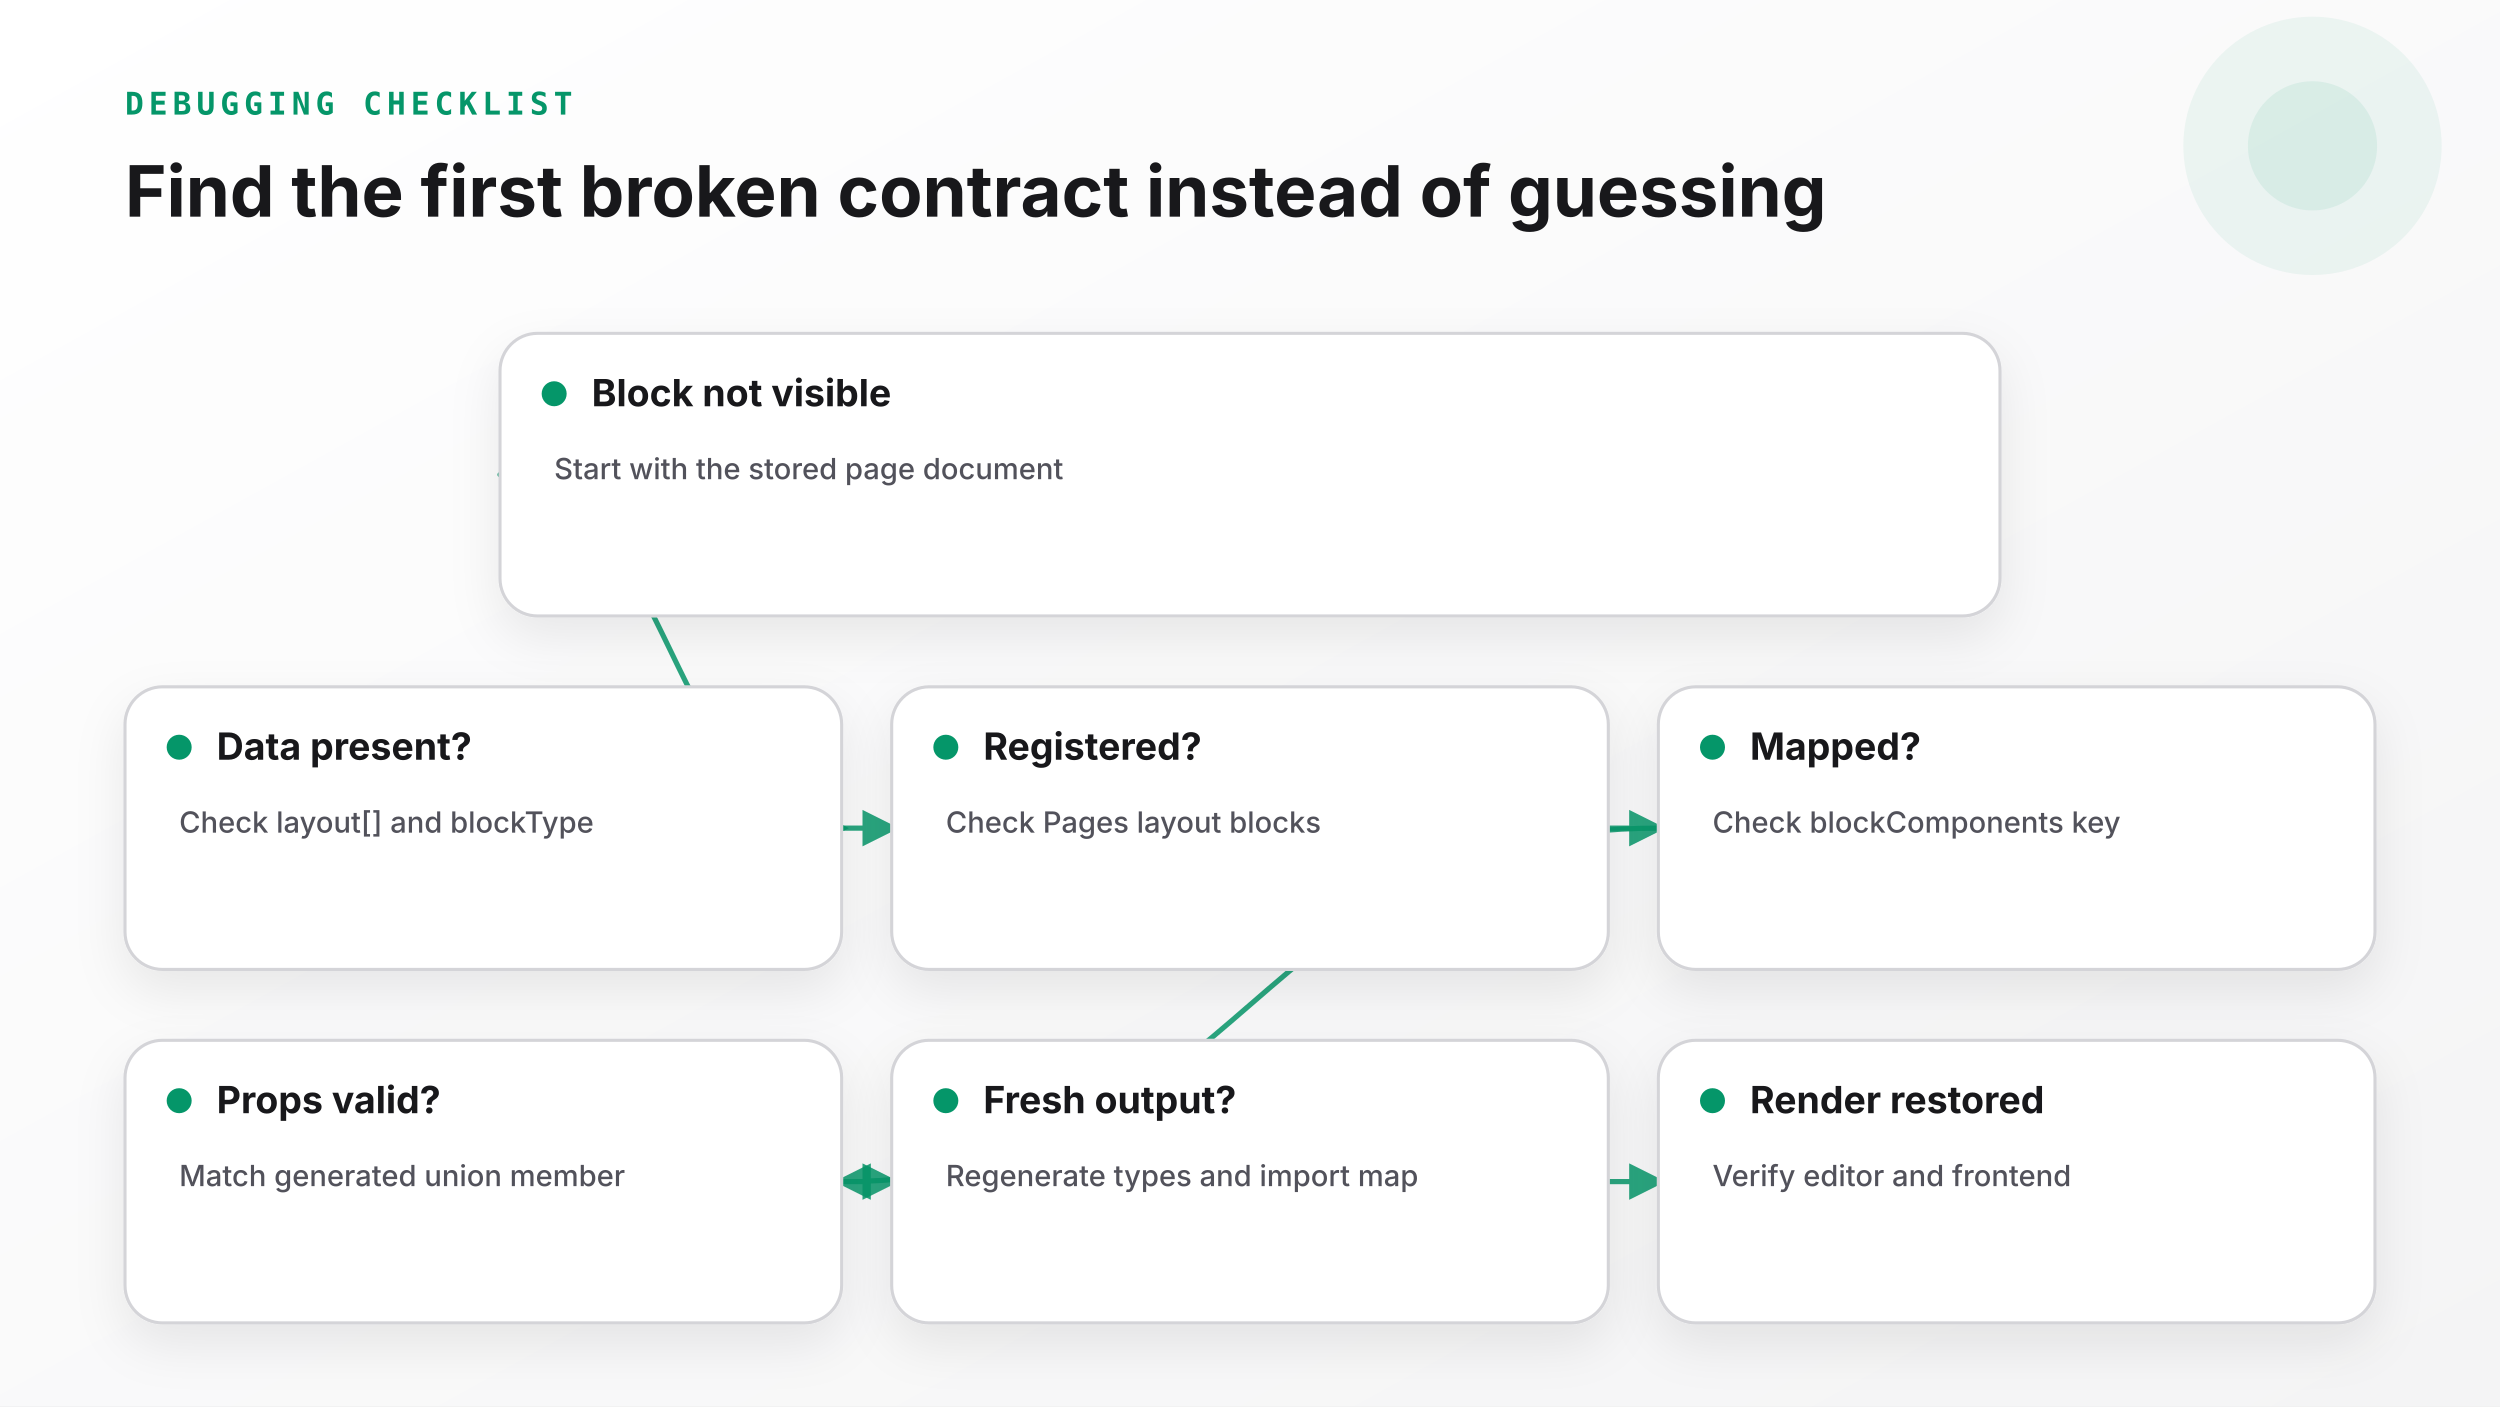
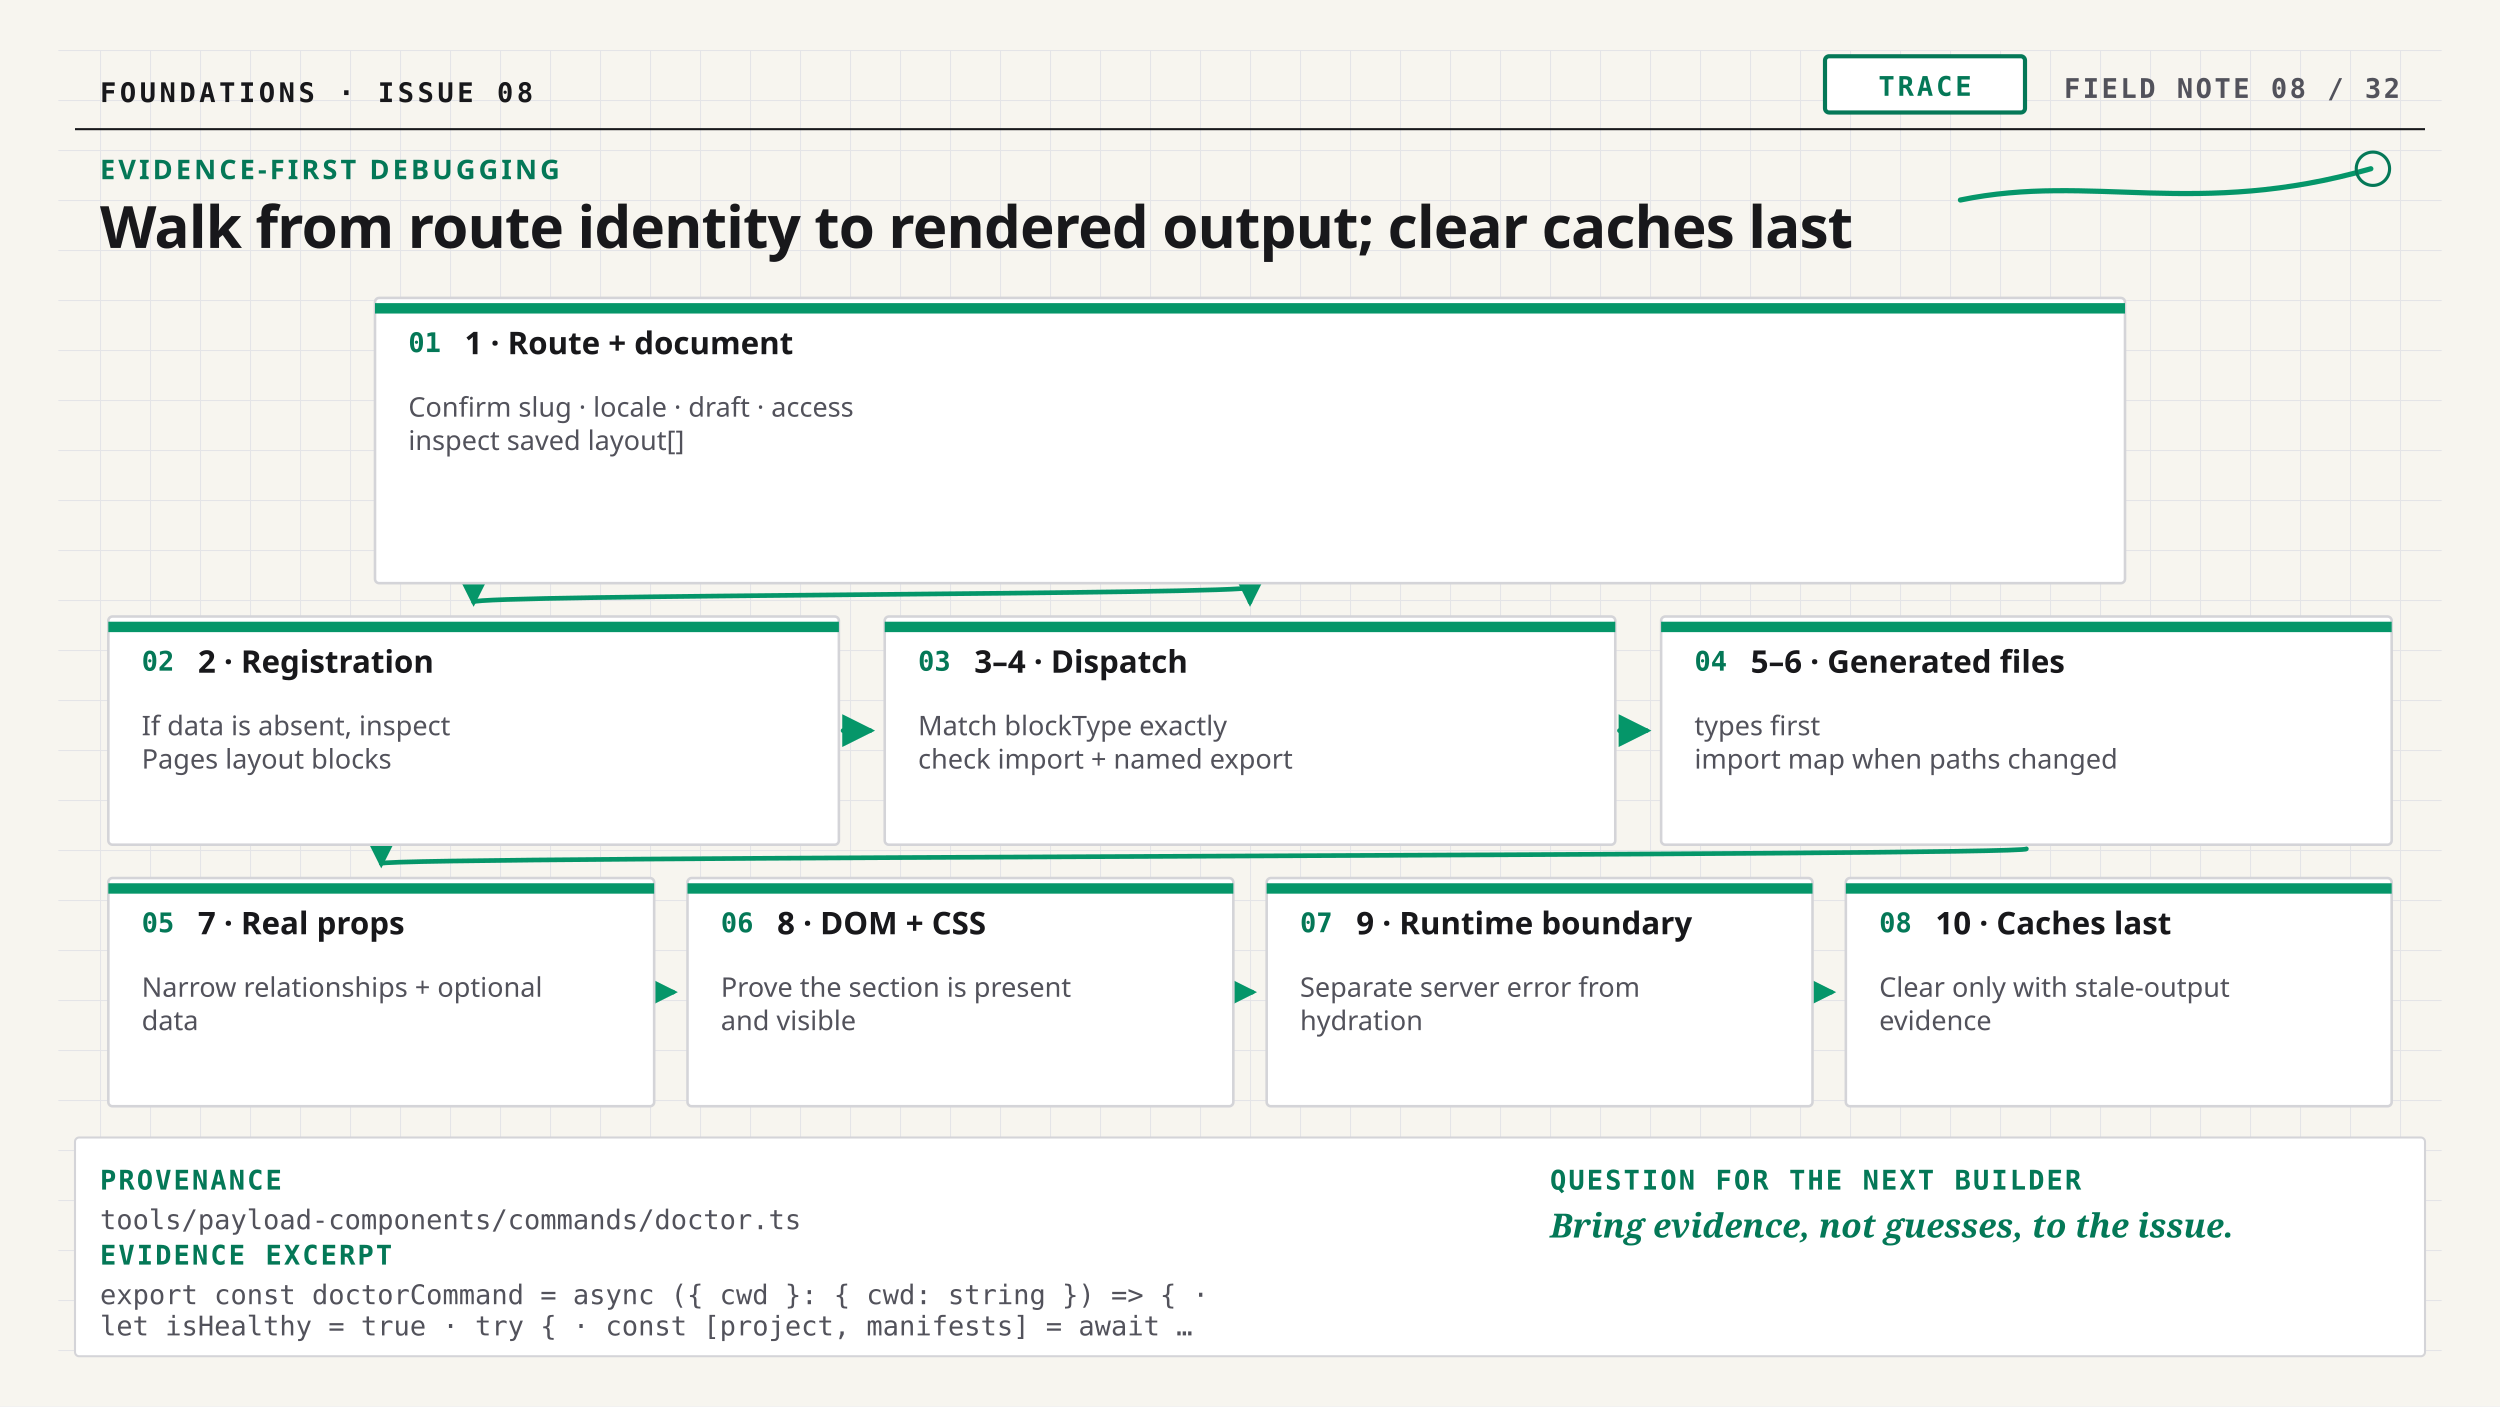
- <svg xmlns="http://www.w3.org/2000/svg" viewBox="0 0 1200 675" role="img" aria-labelledby="title description">
+ <svg xmlns="http://www.w3.org/2000/svg" viewBox="0 0 1200 675" role="img" aria-labelledby="diagram-title diagram-description" class="diagram diagram--trace" data-mode="trace" data-series="foundations" data-issue="08">
  <defs>
-     <linearGradient id="background" x1="0" y1="0" x2="1" y2="1">
-       <stop stop-color="#ffffff" />
-       <stop offset="1" stop-color="#f4f4f5" />
-     </linearGradient>
-     <filter id="shadow" x="-20%" y="-20%" width="140%" height="160%">
-       <feDropShadow dx="0" dy="10" stdDeviation="12" flood-color="#18181b" flood-opacity="0.08" />
-     </filter>
-     <marker id="arrowhead" viewBox="0 0 10 10" refX="8" refY="5" markerWidth="7" markerHeight="7" orient="auto-start-reverse">
+     <pattern id="journal-grid-pattern" width="24" height="24" patternUnits="userSpaceOnUse">
+       <path d="M 24 0 L 0 0 0 24" fill="none" stroke="#e4e4e7" stroke-width="1" />
+     </pattern>
+     <marker id="journal-arrow" viewBox="0 0 10 10" refX="8.5" refY="5" markerWidth="7" markerHeight="7" orient="auto-start-reverse">
      <path d="M 0 0 L 10 5 L 0 10 z" fill="#059669" />
    </marker>
    <style>
-       .kicker{font:700 15px ui-monospace,SFMono-Regular,Menlo,monospace;letter-spacing:2.4px;fill:#059669}
-       .headline{font:650 34px ui-sans-serif,system-ui,-apple-system,sans-serif;fill:#18181b}
-       .card{fill:#fff;stroke:#d4d4d8;stroke-width:1.5;filter:url(#shadow)}
-       .terminal{fill:#18181b;stroke:#3f3f46;stroke-width:1.5;filter:url(#shadow)}
-       .dot{fill:#059669}
-       .node-title{font:650 18px ui-sans-serif,system-ui,-apple-system,sans-serif;fill:#18181b}
-       .node-body{font:450 14px ui-sans-serif,system-ui,-apple-system,sans-serif;fill:#52525b}
-       .terminal-title{font:650 17px ui-monospace,SFMono-Regular,Menlo,monospace;fill:#f4f4f5}
-       .terminal-body{font:450 14px ui-monospace,SFMono-Regular,Menlo,monospace;fill:#d4d4d8}
-       .arrow{fill:none;stroke:#059669;stroke-width:2.5;stroke-linecap:round;opacity:.85}
-       .edge-label{font:650 12px ui-monospace,SFMono-Regular,Menlo,monospace;fill:#047857;paint-order:stroke;stroke:#fafafa;stroke-width:5px}
+       .diagram {
+         background: #f7f5ef;
+         color: #18181b;
+       }
+       .paper {
+         fill: #f7f5ef;
+       }
+       .grid {
+         fill: url(#journal-grid-pattern);
+       }
+       .masthead,
+       .mode-label,
+       .folio-label,
+       .footer-label,
+       .node-index,
+       .edge-label,
+       .node-title--mono,
+       .node-body--mono,
+       .provenance-line {
+         font-family: ui-monospace, SFMono-Regular, Menlo, monospace;
+       }
+       .masthead {
+         fill: #18181b;
+         font-size: 13px;
+         font-weight: 700;
+         letter-spacing: 1.7px;
+       }
+       .kicker {
+         fill: #047857;
+         font-family: ui-sans-serif, system-ui, sans-serif;
+         font-size: 13px;
+         font-weight: 750;
+         letter-spacing: 1.5px;
+       }
+       .headline {
+         fill: #18181b;
+         font-family: ui-sans-serif, system-ui, sans-serif;
+         font-size: 28px;
+         font-weight: 720;
+         letter-spacing: -0.4px;
+       }
+       .mode-box {
+         fill: #ffffff;
+         stroke: #047857;
+         stroke-width: 2;
+       }
+       .mode-label {
+         fill: #047857;
+         font-size: 13px;
+         font-weight: 750;
+         letter-spacing: 1.4px;
+       }
+       .folio-label {
+         fill: #52525b;
+         font-size: 13px;
+         font-weight: 650;
+         letter-spacing: 1.2px;
+       }
+       .journal-rule {
+         stroke: #18181b;
+         stroke-width: 1;
+       }
+       .accent-path {
+         fill: none;
+         stroke: #059669;
+         stroke-linecap: round;
+         stroke-width: 2.5;
+       }
+       .edge-path {
+         fill: none;
+         stroke: #059669;
+         stroke-linecap: round;
+         stroke-width: 2.25;
+       }
+       .diagram--join .edge-path {
+         stroke-dasharray: 7 5;
+       }
+       .diagram--inspect .edge-path {
+         stroke-width: 1.75;
+       }
+       .edge-label-paper {
+         fill: #f7f5ef;
+         stroke: #e4e4e7;
+         stroke-width: 1;
+       }
+       .edge-label {
+         fill: #047857;
+         font-size: 13px;
+         font-weight: 700;
+       }
+       .node-card {
+         fill: #ffffff;
+         stroke: #d4d4d8;
+         stroke-width: 1.25;
+       }
+       .diagram--inspect .node-card {
+         stroke: #18181b;
+       }
+       .node--terminal .node-card {
+         fill: #18181b;
+         stroke: #18181b;
+       }
+       .node-rule {
+         stroke: #059669;
+         stroke-width: 5;
+       }
+       .node-index {
+         fill: #047857;
+         font-size: 13px;
+         font-weight: 700;
+       }
+       .node-title {
+         fill: #18181b;
+         font-family: ui-sans-serif, system-ui, sans-serif;
+         font-size: 15px;
+         font-weight: 720;
+       }
+       .node-body {
+         fill: #52525b;
+         font-family: ui-sans-serif, system-ui, sans-serif;
+         font-size: 13px;
+         font-weight: 480;
+       }
+       .node--terminal .node-title,
+       .node--terminal .node-body {
+         fill: #ffffff;
+       }
+       .node--terminal .node-index {
+         fill: #059669;
+       }
+       .footer-paper {
+         fill: #ffffff;
+         stroke: #d4d4d8;
+         stroke-width: 1;
+       }
+       .footer-label {
+         fill: #047857;
+         font-size: 13px;
+         font-weight: 700;
+         letter-spacing: 1px;
+       }
+       .provenance-line,
+       .evidence-line {
+         fill: #52525b;
+         font-size: 13px;
+       }
+       .evidence-line {
+         font-family: ui-monospace, SFMono-Regular, Menlo, monospace;
+       }
+       .prompt {
+         fill: #047857;
+         font-family: Georgia, serif;
+         font-size: 16px;
+         font-style: italic;
+         font-weight: 650;
+       }
+       .registration {
+         fill: none;
+         stroke: #047857;
+         stroke-width: 1.5;
+       }
    </style>
  </defs>
-   <rect width="1200" height="675" fill="url(#background)" />
-   <circle cx="1110" cy="70" r="62" fill="#059669" opacity=".06" />
-   <circle cx="1110" cy="70" r="31" fill="#059669" opacity=".08" />
-   <text class="kicker" x="60" y="55">DEBUGGING CHECKLIST</text>
-   <text class="headline" x="60" y="104">Find the first broken contract instead of guessing</text>
-   <g>
-     <g>
-       <path class="arrow" d="M 240 227.833 C 322 227.833, 322 397.5, 404 397.5" marker-end="url(#arrowhead)" />
-     </g>
-     <g>
-       <path class="arrow" d="M 404 397.5 C 416 397.5, 416 397.5, 428 397.5" marker-end="url(#arrowhead)" />
-     </g>
-     <g>
-       <path class="arrow" d="M 772 397.5 C 784 397.5, 784 397.5, 796 397.5" marker-end="url(#arrowhead)" />
-     </g>
-     <g>
-       <path class="arrow" d="M 796 397.5 C 600 397.5, 600 567.167, 404 567.167" marker-end="url(#arrowhead)" />
-     </g>
-     <g>
-       <path class="arrow" d="M 404 567.167 C 416 567.167, 416 567.167, 428 567.167" marker-end="url(#arrowhead)" />
-     </g>
-     <g>
-       <path class="arrow" d="M 772 567.167 C 784 567.167, 784 567.167, 796 567.167" marker-end="url(#arrowhead)" />
-     </g>
-   </g>
-   <g>
-     <g>
-       <rect class="card" x="240" y="160" width="720" height="135.667" rx="18" />
-       <circle class="dot" cx="266" cy="189" r="6" />
-       <text class="node-title" x="284" y="195">Block not visible</text>
-       <text class="node-body" x="266" y="230">Start with the stored page document</text>
-     </g>
-     <g>
-       <rect class="card" x="60" y="329.667" width="344" height="135.667" rx="18" />
-       <circle class="dot" cx="86" cy="358.667" r="6" />
-       <text class="node-title" x="104" y="364.667">Data present?</text>
-       <text class="node-body" x="86" y="399.667">Check layout[] and blockType</text>
-     </g>
-     <g>
-       <rect class="card" x="428" y="329.667" width="344" height="135.667" rx="18" />
-       <circle class="dot" cx="454" cy="358.667" r="6" />
-       <text class="node-title" x="472" y="364.667">Registered?</text>
-       <text class="node-body" x="454" y="399.667">Check Pages layout blocks</text>
-     </g>
-     <g>
-       <rect class="card" x="796" y="329.667" width="344" height="135.667" rx="18" />
-       <circle class="dot" cx="822" cy="358.667" r="6" />
-       <text class="node-title" x="840" y="364.667">Mapped?</text>
-       <text class="node-body" x="822" y="399.667">Check blockComponents key</text>
-     </g>
-     <g>
-       <rect class="card" x="60" y="499.333" width="344" height="135.667" rx="18" />
-       <circle class="dot" cx="86" cy="528.333" r="6" />
-       <text class="node-title" x="104" y="534.333">Props valid?</text>
-       <text class="node-body" x="86" y="569.333">Match generated union member</text>
-     </g>
-     <g>
-       <rect class="card" x="428" y="499.333" width="344" height="135.667" rx="18" />
-       <circle class="dot" cx="454" cy="528.333" r="6" />
-       <text class="node-title" x="472" y="534.333">Fresh output?</text>
-       <text class="node-body" x="454" y="569.333">Regenerate types and import map</text>
-     </g>
-     <g>
-       <rect class="card" x="796" y="499.333" width="344" height="135.667" rx="18" />
-       <circle class="dot" cx="822" cy="528.333" r="6" />
-       <text class="node-title" x="840" y="534.333">Render restored</text>
-       <text class="node-body" x="822" y="569.333">Verify editor and frontend</text>
-     </g>
+   <rect class="paper" width="1200" height="675" />
+   <rect class="grid" data-journal-part="grid" x="28" y="24" width="1144" height="627" />
+   <path class="journal-rule" d="M 36 62 H 1164" />
+   <g data-journal-part="masthead">
+     <text class="masthead" x="48" y="49">FOUNDATIONS · ISSUE 08</text>
+   </g>
+   <g data-journal-part="mode">
+     <rect class="mode-box" x="876" y="27" width="96" height="27" rx="2" />
+     <text class="mode-label" x="924" y="46" text-anchor="middle">TRACE</text>
+   </g>
+   <g data-journal-part="folio">
+     <text class="folio-label" x="1152" y="47" text-anchor="end">FIELD NOTE 08 / 32</text>
+   </g>
+   <text class="kicker" x="48" y="86">EVIDENCE-FIRST DEBUGGING</text>
+   <text class="headline" x="48" y="119">Walk from route identity to rendered output; clear caches last</text>
+   <path class="accent-path" d="M 941 96 C 1004 83, 1054 105, 1138 81" />
+   <circle class="registration" cx="1139" cy="81" r="8" />
+   <g data-diagram-layer="edges">
+     <g class="edge">
+       <path class="edge-path" data-edge-from="document" data-edge-to="registration" data-edge-axis="vertical" d="M 600 281.923 C 600 285.423, 227.333 285.423, 227.333 288.923" marker-end="url(#journal-arrow)" />
+     </g>
+     <g class="edge">
+       <path class="edge-path" data-edge-from="document" data-edge-to="dispatch" data-edge-axis="vertical" d="M 600 281.923 C 600 285.423, 600 285.423, 600 288.923" marker-end="url(#journal-arrow)" />
+     </g>
+     <g class="edge">
+       <path class="edge-path" data-edge-from="registration" data-edge-to="dispatch" data-edge-axis="horizontal" d="M 404.667 350.692 C 411.167 350.692, 411.167 350.692, 417.667 350.692" marker-end="url(#journal-arrow)" />
+     </g>
+     <g class="edge">
+       <path class="edge-path" data-edge-from="dispatch" data-edge-to="generated" data-edge-axis="horizontal" d="M 777.333 350.692 C 783.833 350.692, 783.833 350.692, 790.333 350.692" marker-end="url(#journal-arrow)" />
+     </g>
+     <g class="edge">
+       <path class="edge-path" data-edge-from="generated" data-edge-to="props" data-edge-axis="vertical" d="M 972.667 407.462 C 972.667 410.962, 183 410.962, 183 414.462" marker-end="url(#journal-arrow)" />
+     </g>
+     <g class="edge">
+       <path class="edge-path" data-edge-from="props" data-edge-to="dom" data-edge-axis="horizontal" d="M 316 476.231 C 319.5 476.231, 319.5 476.231, 323 476.231" marker-end="url(#journal-arrow)" />
+     </g>
+     <g class="edge">
+       <path class="edge-path" data-edge-from="dom" data-edge-to="runtime" data-edge-axis="horizontal" d="M 594 476.231 C 597.5 476.231, 597.5 476.231, 601 476.231" marker-end="url(#journal-arrow)" />
+     </g>
+     <g class="edge">
+       <path class="edge-path" data-edge-from="runtime" data-edge-to="cache" data-edge-axis="horizontal" d="M 872 476.231 C 875.5 476.231, 875.5 476.231, 879 476.231" marker-end="url(#journal-arrow)" />
+     </g>
+   </g>
+   <g data-diagram-layer="nodes">
+     <g class="node node--standard" data-node-id="document" data-node-kind="standard">
+       <rect class="node-card" x="180" y="143" width="840" height="136.923" rx="2" />
+       <path class="node-rule" d="M 180 148 H 1020" />
+       <text class="node-index" x="196" y="169">01</text>
+       <text class="node-title" x="223" y="170">1 · Route + document</text>
+       <text class="node-body" data-role="body-line" x="196" y="200">Confirm slug · locale · draft · access</text>
+       <text class="node-body" data-role="body-line" x="196" y="216">inspect saved layout[]</text>
+     </g>
+     <g class="node node--standard" data-node-id="registration" data-node-kind="standard">
+       <rect class="node-card" x="52" y="295.923" width="350.667" height="109.538" rx="2" />
+       <path class="node-rule" d="M 52 300.923 H 402.667" />
+       <text class="node-index" x="68" y="321.923">02</text>
+       <text class="node-title" x="95" y="322.923">2 · Registration</text>
+       <text class="node-body" data-role="body-line" x="68" y="352.923">If data is absent, inspect</text>
+       <text class="node-body" data-role="body-line" x="68" y="368.923">Pages layout blocks</text>
+     </g>
+     <g class="node node--standard" data-node-id="dispatch" data-node-kind="standard">
+       <rect class="node-card" x="424.667" y="295.923" width="350.667" height="109.538" rx="2" />
+       <path class="node-rule" d="M 424.667 300.923 H 775.333" />
+       <text class="node-index" x="440.667" y="321.923">03</text>
+       <text class="node-title" x="467.667" y="322.923">3–4 · Dispatch</text>
+       <text class="node-body" data-role="body-line" x="440.667" y="352.923">Match blockType exactly</text>
+       <text class="node-body" data-role="body-line" x="440.667" y="368.923">check import + named export</text>
+     </g>
+     <g class="node node--standard" data-node-id="generated" data-node-kind="standard">
+       <rect class="node-card" x="797.333" y="295.923" width="350.667" height="109.538" rx="2" />
+       <path class="node-rule" d="M 797.333 300.923 H 1148" />
+       <text class="node-index" x="813.333" y="321.923">04</text>
+       <text class="node-title" x="840.333" y="322.923">5–6 · Generated files</text>
+       <text class="node-body" data-role="body-line" x="813.333" y="352.923">types first</text>
+       <text class="node-body" data-role="body-line" x="813.333" y="368.923">import map when paths changed</text>
+     </g>
+     <g class="node node--standard" data-node-id="props" data-node-kind="standard">
+       <rect class="node-card" x="52" y="421.462" width="262" height="109.538" rx="2" />
+       <path class="node-rule" d="M 52 426.462 H 314" />
+       <text class="node-index" x="68" y="447.462">05</text>
+       <text class="node-title" x="95" y="448.462">7 · Real props</text>
+       <text class="node-body" data-role="body-line" x="68" y="478.462">Narrow relationships + optional</text>
+       <text class="node-body" data-role="body-line" x="68" y="494.462">data</text>
+     </g>
+     <g class="node node--standard" data-node-id="dom" data-node-kind="standard">
+       <rect class="node-card" x="330" y="421.462" width="262" height="109.538" rx="2" />
+       <path class="node-rule" d="M 330 426.462 H 592" />
+       <text class="node-index" x="346" y="447.462">06</text>
+       <text class="node-title" x="373" y="448.462">8 · DOM + CSS</text>
+       <text class="node-body" data-role="body-line" x="346" y="478.462">Prove the section is present</text>
+       <text class="node-body" data-role="body-line" x="346" y="494.462">and visible</text>
+     </g>
+     <g class="node node--standard" data-node-id="runtime" data-node-kind="standard">
+       <rect class="node-card" x="608" y="421.462" width="262" height="109.538" rx="2" />
+       <path class="node-rule" d="M 608 426.462 H 870" />
+       <text class="node-index" x="624" y="447.462">07</text>
+       <text class="node-title" x="651" y="448.462">9 · Runtime boundary</text>
+       <text class="node-body" data-role="body-line" x="624" y="478.462">Separate server error from</text>
+       <text class="node-body" data-role="body-line" x="624" y="494.462">hydration</text>
+     </g>
+     <g class="node node--standard" data-node-id="cache" data-node-kind="standard">
+       <rect class="node-card" x="886" y="421.462" width="262" height="109.538" rx="2" />
+       <path class="node-rule" d="M 886 426.462 H 1148" />
+       <text class="node-index" x="902" y="447.462">08</text>
+       <text class="node-title" x="929" y="448.462">10 · Caches last</text>
+       <text class="node-body" data-role="body-line" x="902" y="478.462">Clear only with stale-output</text>
+       <text class="node-body" data-role="body-line" x="902" y="494.462">evidence</text>
+     </g>
+   </g>
+   <rect class="footer-paper" x="36" y="546" width="1128" height="105" rx="2" />
+   <g data-journal-part="provenance" data-provenance="tools/payload-components/commands/doctor.ts">
+     <text class="footer-label" x="48" y="571">PROVENANCE</text>
+     <text class="provenance-line" x="48" y="590">tools/payload-components/commands/doctor.ts</text>
+   </g>
+   <g data-journal-part="evidence" data-evidence-excerpt="export const doctorCommand = async ({ cwd }: { cwd: string }) =&gt; {   let isHealthy = true    try {     const [project, manifests] = await Promise.all([detectProject(cwd), loadKnownManifests()])      log(" data-evidence-truncated="true">
+     <text class="footer-label" x="48" y="607">EVIDENCE EXCERPT</text>
+     <text class="evidence-line" x="48" y="626">export const doctorCommand = async ({ cwd }: { cwd: string }) =&gt; { ·</text>
+     <text class="evidence-line" x="48" y="641">let isHealthy = true · try { · const [project, manifests] = await …</text>
+   </g>
+   <g data-journal-part="prompt" data-prompt="Bring evidence, not guesses, to the issue.">
+     <text class="footer-label" x="744" y="571">QUESTION FOR THE NEXT BUILDER</text>
+     <text class="prompt" x="744" y="594">Bring evidence, not guesses, to the issue.</text>
  </g>
</svg>
